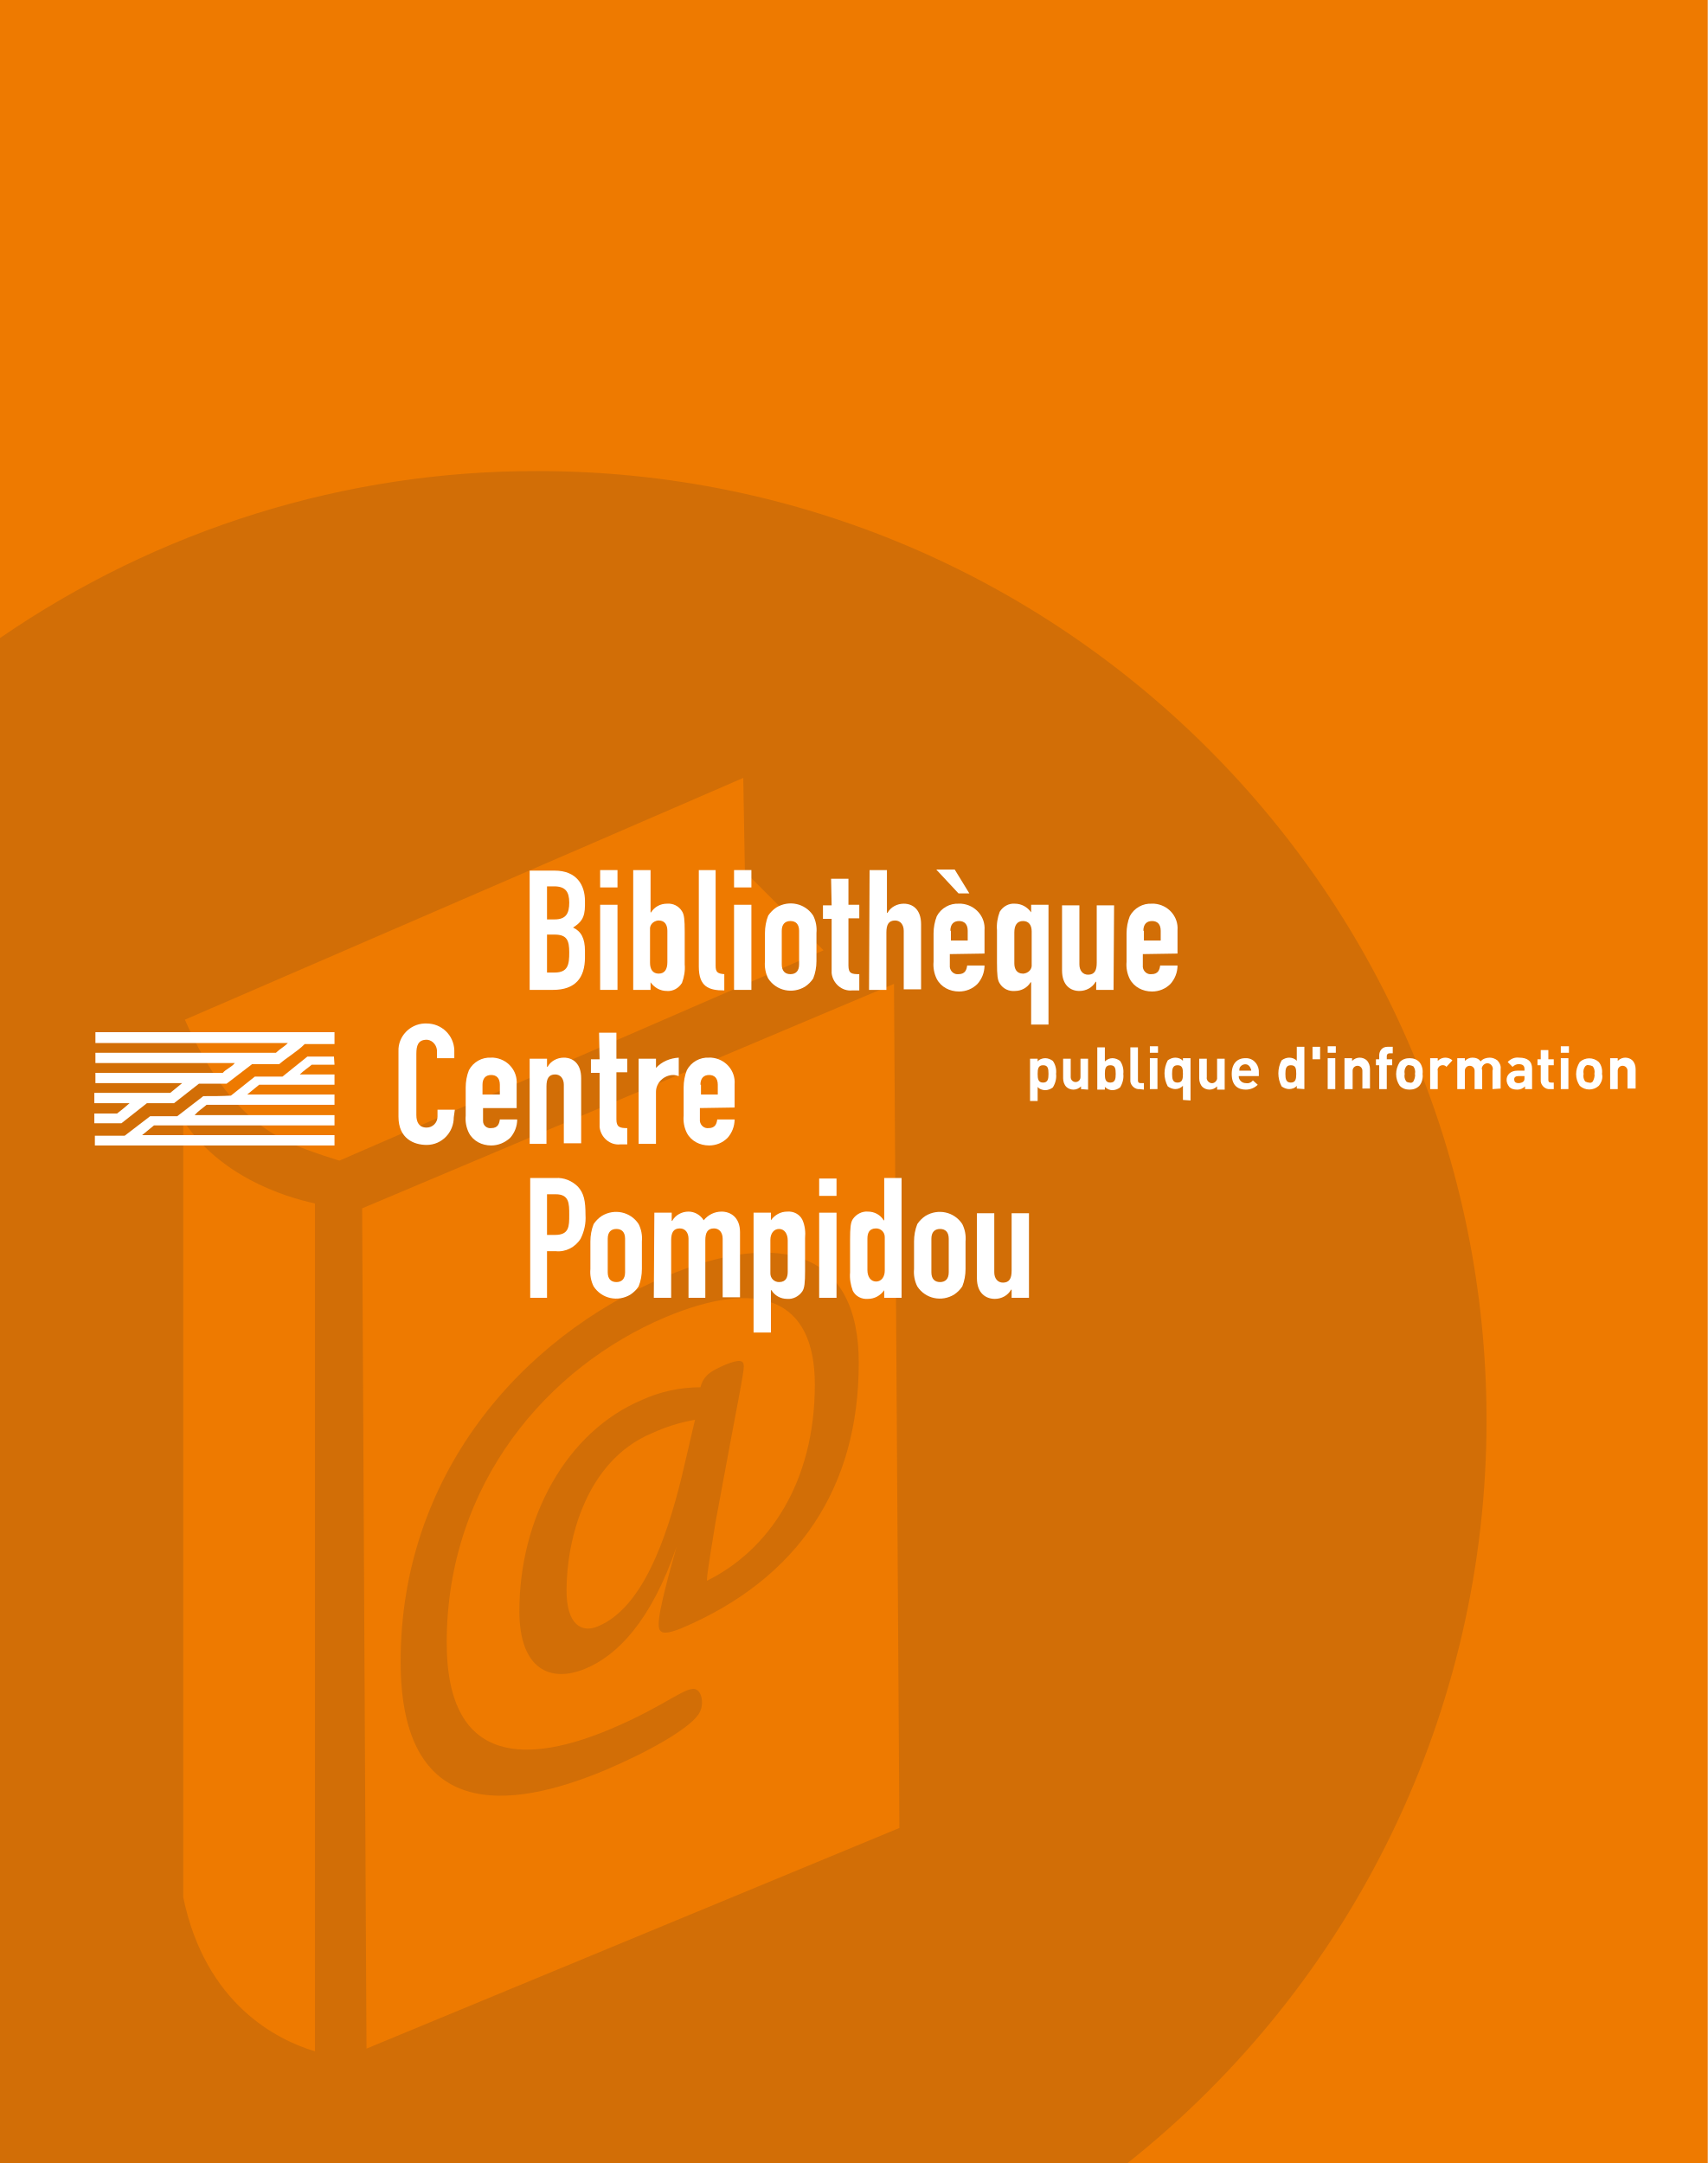
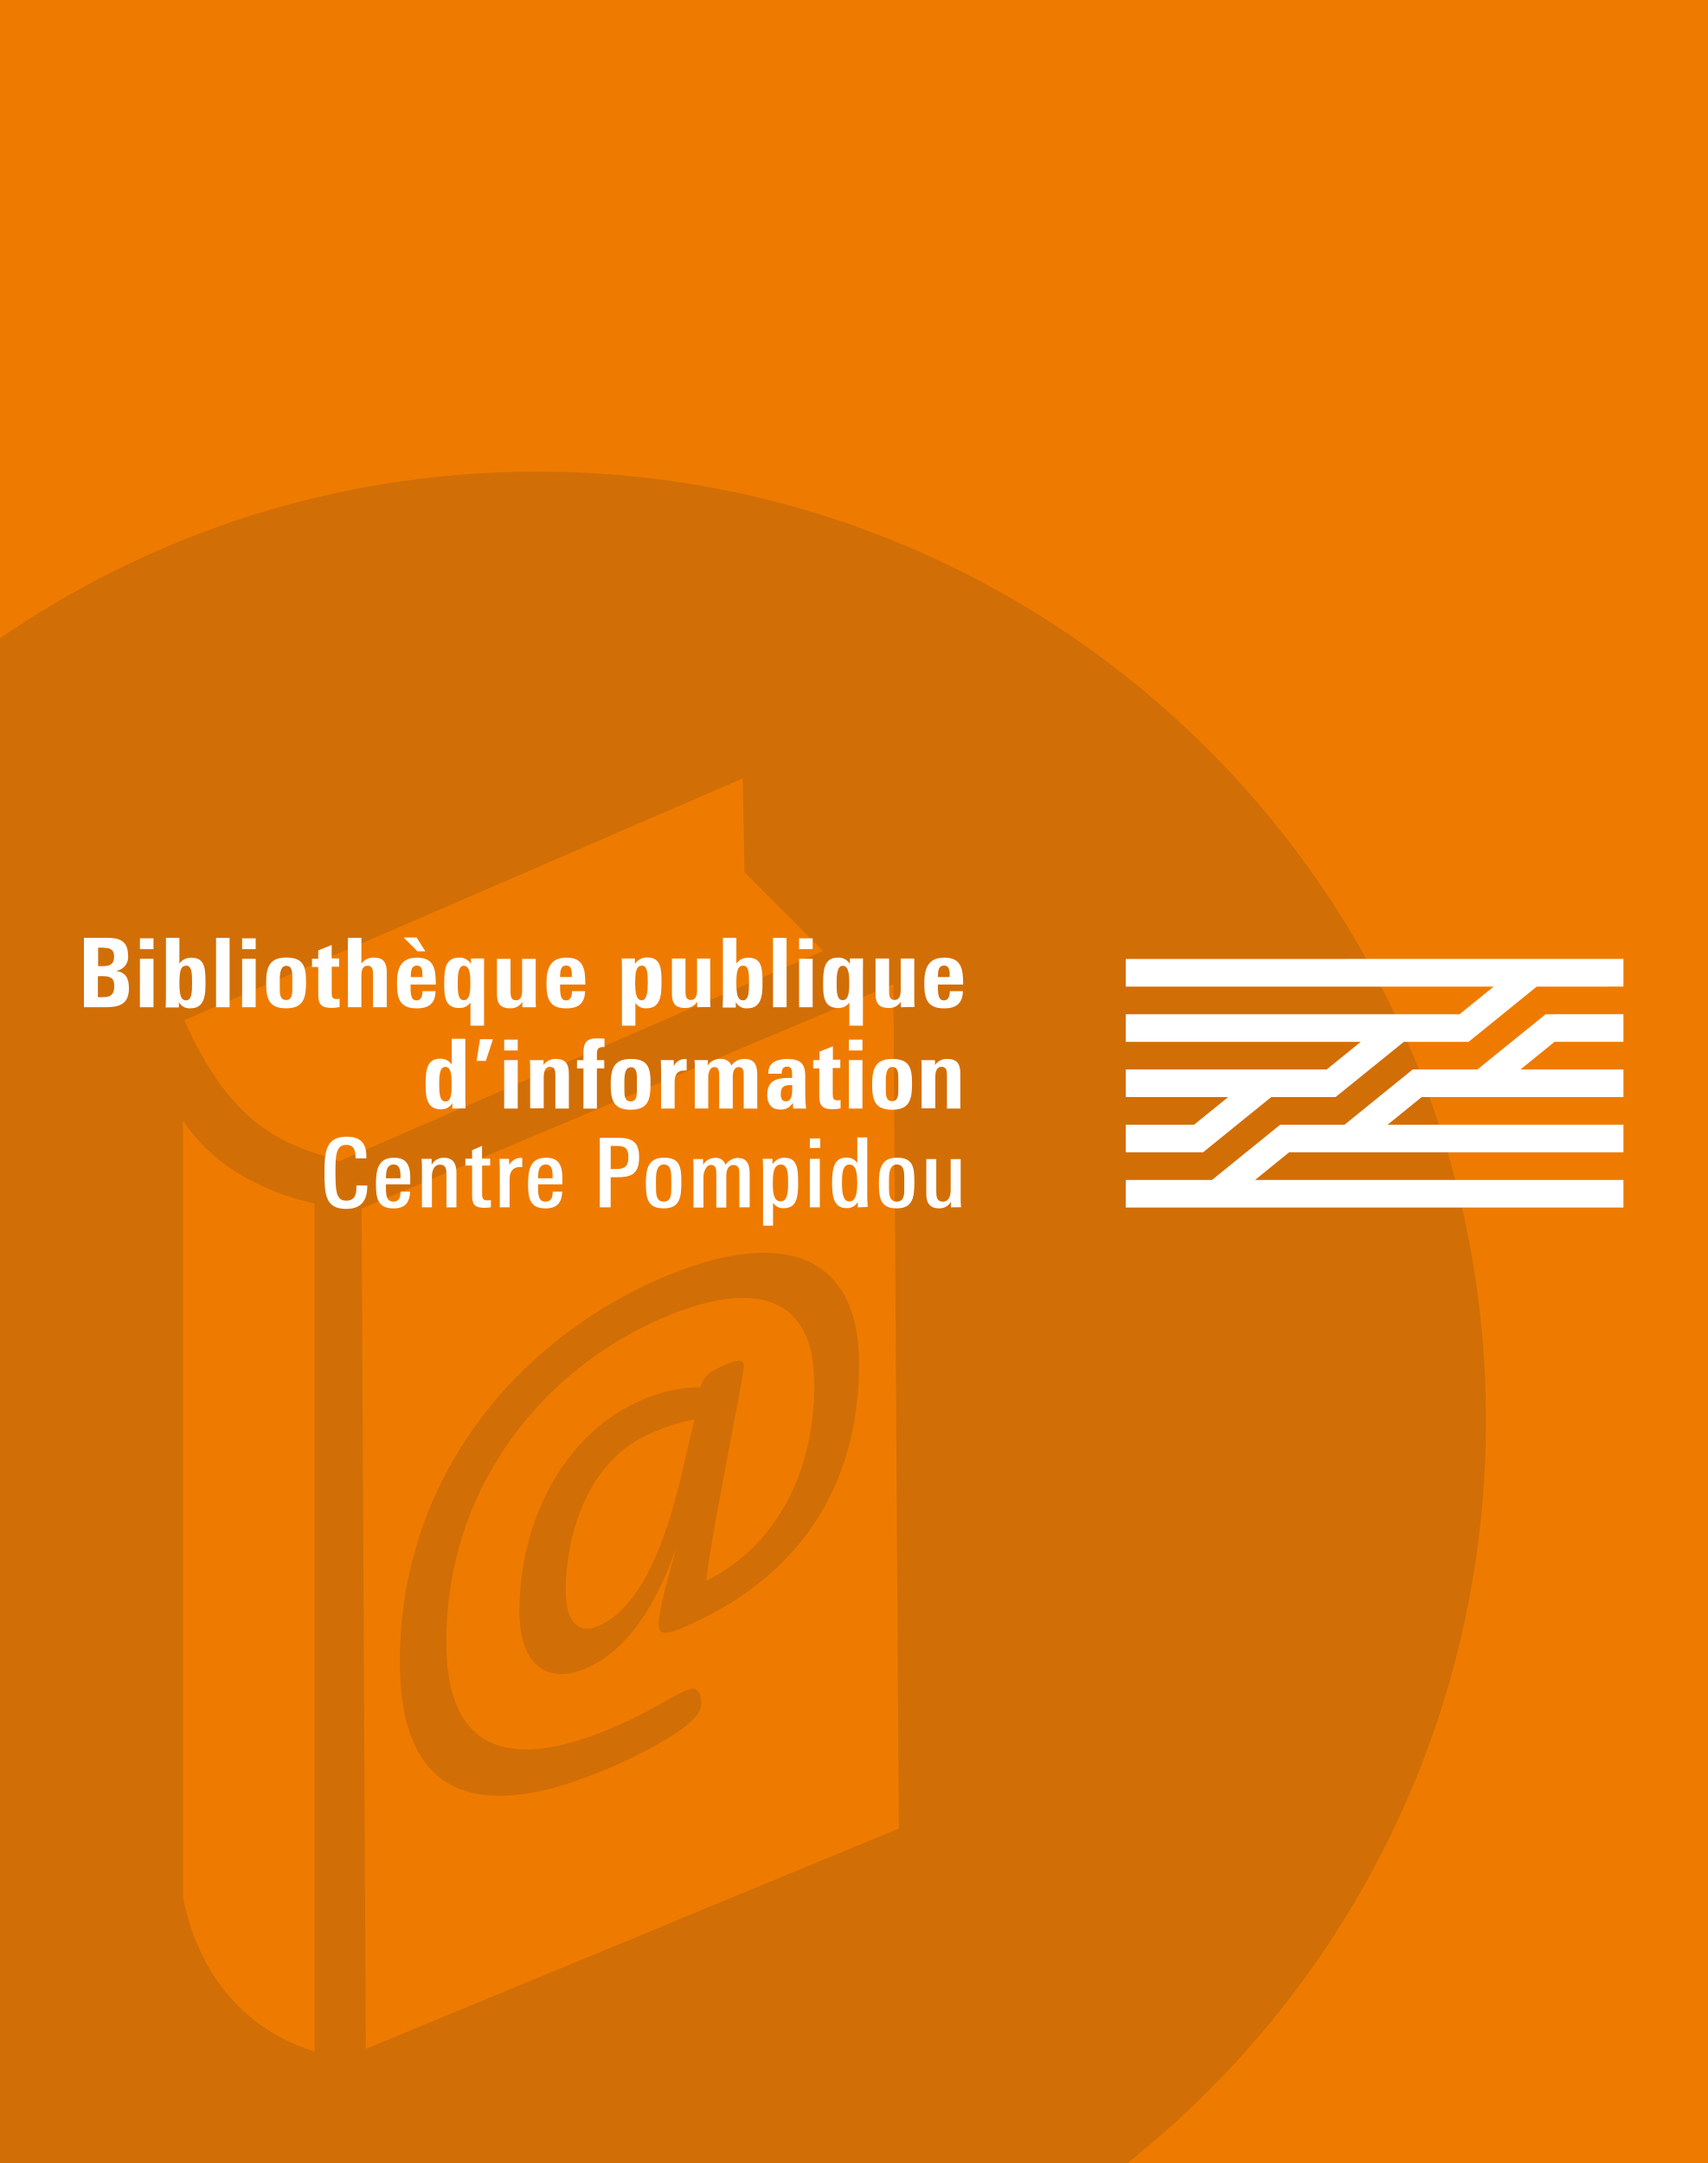
- <svg xmlns="http://www.w3.org/2000/svg" version="1.1" id="Calque_1" x="0px" y="0px" viewBox="0 0 315 399" style="enable-background:new 0 0 315 399;" xml:space="preserve">
-   <style type="text/css">
- 	.st0{fill:#EE7A00;}
- 	.st1{fill:#D26E06;}
- 	.st2{fill:#FFFFFF;}
- </style>
-   <rect y="0" class="st0" width="315" height="399" />
-   <path class="st1" d="M99.2,86.9c-35.4-0.1-70,10.7-99.2,30.8V399h208c41.8-33.2,66.2-83.6,66.2-137  C274.2,165.3,195.8,86.9,99.2,86.9z M58.1,378.4c-7-2.1-20.2-8.7-24.3-28.4V206.7c6.7,10.2,18.3,14,24.3,15.3V378.4z M60.1,213.3  c-7.8-2.6-17.4-5.7-26-25.2l103-44.6l0.3,17.3l14.5,14.5l-89.3,38.8L60.1,213.3z M67.6,377.9l-0.8-155l98.1-41.4l1,155.7L67.6,377.9  z" />
-   <path class="st1" d="M122.7,235.5c-26.8,11.3-48.8,36.8-48.8,71c0,29.5,19.9,27.5,37.8,20c8-3.4,15.2-7.5,17.1-10.2  c1.1-1.5,0.8-4-0.3-4.6c-1.7-1-5.5,2.9-16,7.3c-14.3,6-30.1,7.4-30.1-16c0-29.5,18.8-50.9,40.3-60c17.4-7.3,27.6-3.4,27.6,12.4  c0,18.2-8.6,30.6-19.9,36.2c0-1.1,0.3-2.9,1.6-10.9c4.4-23.9,5.2-27.3,5.2-28.7c0-1.1-0.8-1.3-3.3-0.3c-2.8,1.2-4.1,2-4.7,4.2  c-3.7,0-7.4,0.8-10.7,2.3c-14.1,5.9-22.7,21.9-22.7,39c0,10.8,5.8,13.3,12.2,10.6c5.8-2.4,12.1-8.7,16.8-22.5  c-1.1,4-3.3,11.6-3.3,14.3c0,1.7,0.8,2.1,4.1,0.8c21.8-9.2,32.8-26.2,32.8-48.9C158.5,231.1,144.2,226.4,122.7,235.5z M125.7,272.6  c-2.8,11.3-7.2,24-15.4,27.4c-3,1.3-5.8-0.3-5.8-6.6c0-9.4,3.6-23.9,15.7-29c2.6-1.2,5.2-2,8-2.5L125.7,272.6z" />
-   <path class="st2" d="M61.7,192.6h-5.5c-1.4,1.4-3.2,2.4-4.7,3.7h-5l-4.7,3.6h-5.1l-4.6,3.6h-5l-4.7,3.7h-5v-1.8h4.2  c0.8-0.6,1.5-1.2,2.3-1.9h-6.5v-1.9h14l2.2-1.8H17.6v-1.9h23.5c0.6-0.7,1.7-1.1,2.2-1.8H17.6v-1.9h33.3c0.7-0.7,1.4-1,2.2-1.8H17.6  v-2h44.1V192.6z" />
-   <path class="st2" d="M61.7,196.4h-4.2c-0.7,0.6-1.5,1.1-2.2,1.8h6.4v1.9H47.8l-2.2,1.8h16.1v1.9H38.1c-0.8,0.7-1.5,1.1-2.2,1.9h25.8  v1.9H28.4l-2.2,1.8h35.5v1.9H17.5v-1.8H23l4.7-3.6h5c1.7-1.3,3.1-2.4,4.8-3.7c1.7,0,3.6,0,5.1-0.1l4.4-3.5h5.1l4.6-3.7h4.9  L61.7,196.4z" />
-   <path class="st2" d="M83.7,206.1c0,2.8-2.2,5.1-5,5.1c-2.4,0-5.2-1.2-5.2-5.2v-12.1c-0.1-2.7,2.1-5,4.8-5.1c0.1,0,0.2,0,0.4,0  c2.8,0,5,2.2,5.1,4.9c0,0.1,0,0.2,0,0.3v1.2h-3.2v-1.1c0.1-1.1-0.7-2.2-1.8-2.3c0,0-0.1,0-0.1,0c-1.6,0-1.9,1.1-1.9,2.6v11.3  c0,1.3,0.5,2.3,1.9,2.3c1.1,0,2-0.9,2-2c0-0.1,0-0.2,0-0.2v-1.1h3.2L83.7,206.1z" />
-   <path class="st2" d="M89,200.1c0-1.2,0.6-1.8,1.6-1.8s1.6,0.6,1.6,1.8v1.8H89V200.1z M95.3,204.3V200c0.2-2.5-1.7-4.7-4.3-4.9  c-0.1,0-0.3,0-0.4,0c-1.7-0.1-3.3,0.8-4.1,2.3c-0.4,1-0.6,2.1-0.6,3.2v5.2c-0.1,1.1,0.1,2.2,0.6,3.2c0.8,1.5,2.4,2.3,4.1,2.3  c1.3,0,2.5-0.5,3.5-1.4c0.8-0.9,1.3-2.1,1.3-3.4h-3.2c-0.1,0.7-0.3,1.6-1.6,1.6c-0.8,0.1-1.5-0.5-1.5-1.3c0-0.1,0-0.2,0-0.3v-2.1  H95.3z" />
-   <path class="st2" d="M97.7,195.3h3.2v1.5h0.1c0.6-1.1,1.8-1.7,3-1.7c1.6,0,3.2,1,3.2,3.8v12H104v-10.8c0-1.1-0.6-1.9-1.6-1.9  c-1.2,0-1.6,0.8-1.6,2.2V211h-3.1V195.3z" />
-   <path class="st2" d="M110.5,190.5h3.2v4.8h2v2.5h-2v8.7c0,1.4,0.6,1.6,2,1.6v3h-1.3c-1.9,0.2-3.6-1.3-3.8-3.2c0-0.2,0-0.3,0-0.5  v-9.5H109v-2.5h1.6L110.5,190.5z" />
-   <path class="st2" d="M117.8,195.3h3.2v1.7c1.1-1.2,2.6-1.8,4.2-1.9v3.4c-0.3-0.1-0.7-0.2-1-0.2c-1.7,0-3.2,1.4-3.2,3.1  c0,0.1,0,0.2,0,0.3v9.3h-3.2L117.8,195.3z" />
-   <path class="st2" d="M129.2,200.1c0-1.2,0.6-1.8,1.6-1.8s1.6,0.6,1.6,1.8v1.8h-3.1V200.1z M135.5,204.3V200c0.2-2.5-1.7-4.7-4.3-4.9  c-0.1,0-0.3,0-0.4,0c-1.7-0.1-3.3,0.8-4.1,2.3c-0.4,1-0.6,2.1-0.6,3.2v5.2c-0.1,1.1,0.1,2.2,0.6,3.2c0.8,1.5,2.4,2.3,4.1,2.3  c1.3,0,2.5-0.5,3.4-1.4c0.8-0.9,1.3-2.1,1.3-3.4h-3.2c-0.1,0.7-0.3,1.6-1.6,1.6c-0.8,0.1-1.5-0.5-1.6-1.3c0-0.1,0-0.2,0-0.3v-2.1  L135.5,204.3z" />
-   <path class="st2" d="M100.9,220.3h1.6c2.5,0,2.5,1.7,2.5,3.8s0,3.7-2.6,3.7h-1.5L100.9,220.3z M97.7,239.4h3.2v-8.6h1.6  c1.8,0.2,3.6-0.7,4.6-2.3c0.7-1.4,1-2.9,0.9-4.4c0-2.6-0.3-4-1.4-5.2c-1.1-1.1-2.6-1.7-4.1-1.6h-4.7V239.4z" />
-   <path class="st2" d="M112.1,228.5c0-1.2,0.6-1.8,1.6-1.8s1.6,0.6,1.6,1.8v6.2c0,1.2-0.6,1.8-1.6,1.8s-1.6-0.6-1.6-1.8V228.5z   M108.9,234.1c-0.1,1.1,0.1,2.2,0.6,3.2c1.5,2.3,4.5,2.9,6.8,1.5c0.6-0.4,1.1-0.9,1.5-1.5c0.4-1,0.6-2.1,0.6-3.2V229  c0.1-1.1-0.1-2.2-0.6-3.2c-1.5-2.3-4.5-2.9-6.8-1.5c-0.6,0.4-1.1,0.9-1.5,1.5c-0.4,1-0.6,2.1-0.6,3.2V234.1z" />
-   <path class="st2" d="M120.7,223.7h3.2v1.5h0.1c0.6-1.1,1.8-1.7,3-1.7c1.1,0,2.2,0.6,2.8,1.6c0.8-1,2-1.6,3.3-1.6  c1.6,0,3.4,1,3.4,3.8v12h-3.2v-10.8c0-1.1-0.6-1.9-1.6-1.9c-1.2,0-1.6,0.8-1.6,2.2v10.6H127v-10.9c0-1.1-0.6-1.9-1.6-1.9  c-1.2,0-1.6,0.8-1.6,2.2v10.6h-3.2L120.7,223.7z" />
-   <path class="st2" d="M145.3,234.6c0,1-0.3,1.9-1.6,1.9c-0.9,0-1.6-0.7-1.6-1.6c0,0,0-0.1,0-0.1v-6.1c0-1.1,0.6-2,1.6-2  s1.6,0.9,1.6,2.1V234.6z M139,245.8h3.2V238h0.1c0.6,1,1.7,1.6,2.9,1.6c1.1,0.1,2.2-0.5,2.8-1.4c0.4-0.6,0.5-1.6,0.5-3.8v-6  c0.1-1.1,0-2.3-0.5-3.4c-0.5-1-1.6-1.6-2.8-1.5c-1.2,0-2.3,0.6-3,1.6v-1.4H139L139,245.8z" />
-   <path class="st2" d="M151.1,223.7h3.2v15.7h-3.2V223.7z M151.1,217.4h3.2v3.2h-3.2V217.4z" />
-   <path class="st2" d="M160,228.5c0-1,0.3-1.9,1.6-1.9c0.9,0,1.6,0.7,1.6,1.6c0,0,0,0.1,0,0.1v6.1c0,1.1-0.6,2-1.6,2s-1.6-0.9-1.6-2.1  V228.5z M163.1,239.4h3.2v-22.1h-3.2v7.8h-0.1c-0.6-1-1.7-1.6-2.9-1.6c-1.1-0.1-2.2,0.5-2.8,1.4c-0.4,0.6-0.5,1.6-0.5,3.8v6  c-0.1,1.2,0.1,2.3,0.5,3.4c0.5,1,1.6,1.6,2.8,1.5c1.2,0,2.3-0.6,3-1.6L163.1,239.4z" />
-   <path class="st2" d="M171.8,228.5c0-1.2,0.6-1.8,1.6-1.8s1.6,0.6,1.6,1.8v6.2c0,1.2-0.6,1.8-1.6,1.8s-1.6-0.6-1.6-1.8V228.5z   M168.6,234.1c-0.1,1.1,0.1,2.2,0.6,3.2c1.5,2.3,4.5,2.9,6.8,1.5c0.6-0.4,1.1-0.9,1.5-1.5c0.4-1,0.6-2.1,0.6-3.2V229  c0.1-1.1-0.1-2.2-0.6-3.2c-1.5-2.3-4.5-2.9-6.8-1.5c-0.6,0.4-1.1,0.9-1.5,1.5c-0.4,1-0.6,2.1-0.6,3.2V234.1z" />
-   <path class="st2" d="M189.8,239.4h-3.2v-1.5h-0.1c-0.6,1.1-1.8,1.7-3,1.7c-1.6,0-3.3-1-3.3-3.8v-12h3.2v10.9c0,1.1,0.6,1.9,1.6,1.9  c1.2,0,1.6-0.8,1.6-2.2v-10.6h3.2L189.8,239.4z" />
-   <path class="st2" d="M100.9,172.4h1.4c2.3,0,2.7,1.1,2.7,3.3s-0.2,3.7-2.7,3.7h-1.4V172.4z M97.7,182.6h4.3c4.1,0,5.9-2.2,5.9-6  v-1.2c0-2.3-0.7-3.6-2.2-4.3c1.4-0.9,2.2-1.7,2.2-4.1v-0.8c0-2.9-1.5-5.6-5.6-5.6h-4.6V182.6z M100.9,163.5h1.3c2.1,0,2.8,1,2.8,3  s-0.6,3.1-2.7,3.1h-1.4L100.9,163.5z" />
-   <path class="st2" d="M110.7,166.9h3.2v15.7h-3.2V166.9z M110.7,160.5h3.2v3.2h-3.2V160.5z" />
-   <path class="st2" d="M123.1,177.5c0,1.3-0.5,2.1-1.6,2.1s-1.6-0.8-1.6-2v-6.1c-0.1-0.9,0.6-1.6,1.5-1.7c0,0,0.1,0,0.1,0  c1.2,0,1.6,0.9,1.6,1.9V177.5z M116.8,182.6h3.2v-1.4c0.7,1,1.8,1.6,3,1.6c1.1,0.1,2.2-0.5,2.8-1.5c0.4-1.1,0.6-2.2,0.5-3.4v-6  c0-2.3-0.1-3.2-0.5-3.8c-0.6-1-1.7-1.5-2.8-1.4c-1.2,0-2.3,0.6-2.9,1.6H120v-7.8h-3.2L116.8,182.6z" />
-   <path class="st2" d="M128.9,160.5h3.1v17.6c0,1.2,0.3,1.5,1.6,1.6v3c-2.9,0-4.7-0.7-4.7-4.4L128.9,160.5z" />
-   <path class="st2" d="M135.4,166.9h3.2v15.7h-3.2V166.9z M135.4,160.5h3.2v3.2h-3.2V160.5z" />
-   <path class="st2" d="M144.2,171.7c0-1.2,0.6-1.8,1.6-1.8s1.6,0.6,1.6,1.8v6.2c0,1.2-0.6,1.8-1.6,1.8s-1.6-0.6-1.6-1.8V171.7z   M141.1,177.3c-0.1,1.1,0.1,2.2,0.6,3.2c1.5,2.3,4.5,2.9,6.8,1.5c0.6-0.4,1.1-0.9,1.5-1.5c0.4-1,0.6-2.1,0.6-3.2v-5.2  c0.1-1.1-0.1-2.2-0.6-3.2c-1.5-2.3-4.5-2.9-6.8-1.5c-0.6,0.4-1.1,0.9-1.5,1.5c-0.4,1-0.6,2.1-0.6,3.2V177.3z" />
-   <path class="st2" d="M153.3,162.1h3.2v4.8h2v2.5h-2v8.7c0,1.5,0.6,1.6,2,1.6v3h-1.3c-1.9,0.2-3.6-1.3-3.8-3.2c0-0.2,0-0.3,0-0.5  v-9.5h-1.6v-2.5h1.6L153.3,162.1z" />
-   <path class="st2" d="M160.4,160.5h3.2v7.9h0.1c0.6-1.1,1.8-1.7,3-1.7c1.6,0,3.2,1,3.2,3.8v12h-3.2v-10.8c0-1.1-0.6-1.9-1.6-1.9  c-1.2,0-1.6,0.8-1.6,2.2v10.6h-3.2L160.4,160.5z" />
-   <path class="st2" d="M175.3,171.7c0-1.2,0.6-1.8,1.6-1.8s1.6,0.6,1.6,1.8v1.8h-3.1V171.7z M176.1,160.4h-3.4l4.1,4.4h2L176.1,160.4z   M181.6,175.9v-4.3c0.2-2.5-1.7-4.7-4.3-4.9c-0.1,0-0.3,0-0.4,0c-1.7-0.1-3.3,0.8-4.1,2.3c-0.4,1-0.6,2.1-0.6,3.2v5.2  c-0.1,1.1,0.1,2.2,0.6,3.2c0.8,1.5,2.4,2.3,4.1,2.3c1.3,0,2.5-0.5,3.4-1.4c0.8-0.9,1.3-2.1,1.3-3.4h-3.2c-0.1,0.7-0.3,1.6-1.6,1.6  c-0.8,0.1-1.5-0.5-1.6-1.3c0-0.1,0-0.2,0-0.3v-2.1L181.6,175.9z" />
-   <path class="st2" d="M187.1,172c0-1.3,0.5-2.1,1.6-2.1s1.6,0.8,1.6,1.9v6.1c0.1,0.9-0.6,1.6-1.5,1.7c0,0-0.1,0-0.1,0  c-1.2,0-1.6-0.9-1.6-1.9V172z M190.2,189h3.2v-22.1h-3.2v1.4c-0.7-1-1.8-1.6-3-1.6c-1.1-0.1-2.2,0.5-2.8,1.5  c-0.4,1.1-0.6,2.2-0.5,3.4v6c0,2.3,0.1,3.2,0.5,3.8c0.6,1,1.7,1.5,2.8,1.4c1.2,0,2.3-0.6,2.9-1.6h0.1L190.2,189z" />
-   <path class="st2" d="M205.4,182.6h-3.2v-1.5h-0.1c-0.6,1.1-1.8,1.7-3,1.7c-1.6,0-3.2-1-3.2-3.8v-12h3.2v10.9c0,1.1,0.6,1.9,1.6,1.9  c1.2,0,1.6-0.8,1.6-2.2v-10.6h3.2L205.4,182.6z" />
-   <path class="st2" d="M210.9,171.7c0-1.2,0.6-1.8,1.6-1.8s1.6,0.6,1.6,1.8v1.8h-3.1V171.7z M217.2,175.9v-4.3  c0.2-2.5-1.7-4.7-4.3-4.9c-0.1,0-0.3,0-0.4,0c-1.7-0.1-3.3,0.8-4.1,2.3c-0.4,1-0.6,2.1-0.6,3.2v5.2c-0.1,1.1,0.1,2.2,0.6,3.2  c0.8,1.5,2.4,2.3,4.1,2.3c1.3,0,2.5-0.5,3.4-1.4c0.8-0.9,1.3-2.1,1.3-3.4H214c-0.1,0.7-0.3,1.6-1.6,1.6c-0.8,0.1-1.5-0.5-1.6-1.3  c0-0.1,0-0.2,0-0.3v-2.1L217.2,175.9z" />
-   <path class="st2" d="M193.4,198.1c0,0.9-0.1,1.6-1,1.6s-1-0.7-1-1.6s0.1-1.6,1-1.6S193.4,197.1,193.4,198.1z M194.8,198.1  c0.1-0.8-0.1-1.7-0.6-2.4c-0.4-0.3-0.9-0.5-1.4-0.5c-0.5,0-1.1,0.2-1.4,0.6v-0.5H190v7.8h1.4v-2.6c0.3,0.4,0.9,0.6,1.4,0.6  c0.5,0,1-0.2,1.4-0.5C194.7,199.8,194.9,198.9,194.8,198.1z" />
-   <path class="st2" d="M199.4,200.9v-0.5c-0.4,0.4-0.9,0.6-1.4,0.6c-0.5,0-1-0.2-1.3-0.5c-0.4-0.4-0.6-1-0.6-1.6v-3.6h1.4v3.4  c0,0.5,0.4,0.9,0.9,0.9s0.9-0.4,0.9-0.9v-3.4h1.4v5.7L199.4,200.9z" />
-   <path class="st2" d="M205.8,198.1c0,0.9-0.1,1.6-1,1.6s-1-0.7-1-1.6s0.1-1.6,1-1.6S205.8,197.1,205.8,198.1z M207.2,198.1  c0.1-0.8-0.1-1.7-0.6-2.4c-0.4-0.3-0.9-0.5-1.4-0.5c-0.5,0-1,0.2-1.4,0.6v-2.6h-1.4v7.8h1.4v-0.5c0.4,0.4,0.9,0.6,1.4,0.6  c0.5,0,1-0.2,1.4-0.5C207.1,199.8,207.3,198.9,207.2,198.1z" />
-   <path class="st2" d="M210.2,200.9c-0.8,0.1-1.6-0.6-1.7-1.4c0-0.1,0-0.1,0-0.2v-6.1h1.4v6.1c0,0.3,0.1,0.5,0.5,0.5h0.6v1.2  L210.2,200.9z" />
-   <path class="st2" d="M212.1,194.2v-1.2h1.5v1.2H212.1z M212.1,200.9v-5.7h1.4v5.7H212.1z" />
-   <path class="st2" d="M218.2,198.1c0,0.9-0.1,1.6-1,1.6s-1-0.7-1-1.6s0.1-1.6,1-1.6S218.2,197.1,218.2,198.1z M219.6,203v-7.8h-1.4  v0.5c-0.3-0.4-0.9-0.6-1.4-0.6c-0.5,0-1,0.2-1.4,0.5c-0.8,1.5-0.8,3.3,0,4.8c0.4,0.3,0.9,0.5,1.4,0.5c0.5,0,1-0.2,1.4-0.6v2.6  L219.6,203z" />
-   <path class="st2" d="M224.5,200.9v-0.5c-0.4,0.4-0.9,0.6-1.4,0.6c-0.5,0-1-0.2-1.3-0.5c-0.4-0.4-0.6-1-0.6-1.6v-3.6h1.4v3.4  c-0.1,0.5,0.3,1,0.8,1.1c0.5,0.1,1-0.3,1.1-0.8c0-0.1,0-0.2,0-0.3v-3.4h1.4v5.7H224.5z" />
-   <path class="st2" d="M230.8,197.5h-2.2c0-0.2,0-0.4,0.1-0.6c0.3-0.5,0.9-0.7,1.4-0.5c0.2,0.1,0.4,0.3,0.5,0.5  C230.7,197.1,230.8,197.3,230.8,197.5z M232.2,198.5v-0.6c0.1-1.3-0.8-2.6-2.2-2.7c-0.1,0-0.2,0-0.3,0c-1.5,0-2.5,1-2.5,2.9  c0,2.3,1.3,2.9,2.6,2.9c0.8,0,1.6-0.3,2.2-0.9l-0.9-0.8c-0.3,0.4-0.8,0.6-1.3,0.5c-0.7,0-1.2-0.5-1.3-1.1c0-0.1,0-0.1,0-0.2  L232.2,198.5z" />
-   <path class="st2" d="M239.1,198.1c0,0.9-0.1,1.6-1,1.6s-1-0.7-1-1.6s0.1-1.6,1-1.6S239.1,197.1,239.1,198.1z M240.6,200.9v-7.8h-1.4  v2.6c-0.3-0.4-0.9-0.6-1.4-0.6c-0.5,0-1,0.2-1.4,0.5c-0.8,1.5-0.8,3.3,0,4.8c0.4,0.3,0.9,0.5,1.4,0.5c0.5,0,1.1-0.2,1.4-0.6v0.5  L240.6,200.9z" />
-   <path class="st2" d="M242.1,195.4v-2.3h1.4v2.3H242.1z" />
-   <path class="st2" d="M244.9,194.2v-1.2h1.5v1.2H244.9z M244.9,200.9v-5.7h1.4v5.7H244.9z" />
-   <path class="st2" d="M251.3,200.9v-3.4c0-0.5-0.4-0.9-0.9-0.9s-0.9,0.4-0.9,0.9l0,0v3.4H248v-5.7h1.4v0.5c0.4-0.4,0.9-0.6,1.4-0.6  c0.5,0,1,0.2,1.3,0.5c0.4,0.4,0.6,1,0.6,1.6v3.6H251.3z" />
-   <path class="st2" d="M255.8,196.5v4.4h-1.4v-4.4h-0.6v-1.1h0.6v-0.7c0-0.9,0.6-1.6,1.5-1.6c0.1,0,0.1,0,0.2,0h0.8v1.2h-0.6  c-0.3,0-0.5,0.2-0.5,0.5v0.6h1v1.1H255.8z" />
-   <path class="st2" d="M261,198.1c0.1,0.5-0.1,1-0.3,1.4c-0.2,0.2-0.4,0.3-0.7,0.2c-0.2,0-0.5-0.1-0.6-0.2c-0.3-0.4-0.4-0.9-0.3-1.4  c-0.1-0.5,0-1,0.3-1.4c0.2-0.2,0.4-0.3,0.6-0.2c0.2,0,0.5,0.1,0.7,0.2C261,197.1,261.1,197.6,261,198.1z M262.4,198.1  c0.1-0.8-0.1-1.6-0.6-2.2c-0.5-0.5-1.1-0.7-1.8-0.7c-0.7,0-1.3,0.2-1.8,0.7c-0.9,1.4-0.9,3.1,0,4.4c0.5,0.5,1.1,0.7,1.8,0.7  c0.7,0,1.3-0.2,1.8-0.7C262.3,199.7,262.5,198.9,262.4,198.1L262.4,198.1z" />
-   <path class="st2" d="M266.8,196.8c-0.3-0.4-0.9-0.4-1.3-0.1c-0.2,0.2-0.4,0.5-0.3,0.8v3.4h-1.4v-5.7h1.4v0.5  c0.4-0.4,0.9-0.6,1.4-0.6c0.5,0,1,0.2,1.3,0.5L266.8,196.8z" />
-   <path class="st2" d="M275.3,200.9v-3.4c0.2-0.5-0.1-1.1-0.6-1.3c-0.5-0.2-1.1,0.1-1.3,0.6c-0.1,0.2-0.1,0.4,0,0.6v3.5H272v-3.4  c0-0.5-0.4-0.9-0.9-0.9s-0.9,0.4-0.9,0.9l0,0v3.4h-1.4v-5.7h1.4v0.5c0.4-0.4,0.9-0.6,1.4-0.6c0.6,0,1.2,0.2,1.5,0.7  c0.4-0.5,1.1-0.7,1.7-0.7c0.5,0,1,0.2,1.4,0.5c0.4,0.4,0.7,1,0.6,1.6v3.6L275.3,200.9z" />
-   <path class="st2" d="M281.2,198.8c0,0.3,0,0.5-0.2,0.7c-0.2,0.2-0.6,0.3-0.9,0.3c-0.6,0-0.8-0.3-0.8-0.7s0.3-0.6,0.8-0.6h1.1V198.8z   M282.6,200.9v-3.8c0-1.3-0.8-2-2.4-2c-0.8-0.1-1.5,0.2-2.1,0.8l0.9,0.9c0.3-0.3,0.7-0.5,1.1-0.5c0.8,0,1.1,0.3,1.1,0.9v0.3h-1.3  c-1.3,0-2,0.8-2,1.7c0,0.5,0.2,0.9,0.5,1.3c0.4,0.4,0.9,0.5,1.5,0.5c0.5,0,1-0.2,1.4-0.6v0.5L282.6,200.9z" />
-   <path class="st2" d="M285.9,200.9c-0.8,0.1-1.6-0.6-1.7-1.4c0-0.1,0-0.1,0-0.2v-2.8h-0.6v-1.1h0.6v-1.7h1.4v1.7h1v1.1h-1v2.7  c0,0.3,0.1,0.5,0.5,0.5h0.5v1.2L285.9,200.9z" />
-   <path class="st2" d="M287.9,194.2v-1.2h1.5v1.2H287.9z M287.9,200.9v-5.7h1.4v5.7H287.9z" />
-   <path class="st2" d="M294.1,198.1c0.1,0.5-0.1,1-0.3,1.4c-0.2,0.2-0.4,0.3-0.7,0.2c-0.2,0-0.5-0.1-0.7-0.2c-0.3-0.4-0.4-0.9-0.3-1.4  c-0.1-0.5,0-1,0.3-1.4c0.2-0.2,0.4-0.3,0.7-0.2c0.2,0,0.5,0.1,0.7,0.2C294.1,197.1,294.2,197.6,294.1,198.1z M295.5,198.1  c0.1-0.8-0.1-1.6-0.6-2.2c-1-0.9-2.5-0.9-3.5,0c-0.9,1.4-0.9,3.1,0,4.4c1,0.9,2.5,0.9,3.5,0C295.4,199.7,295.7,198.9,295.5,198.1z" />
-   <path class="st2" d="M300.2,200.9v-3.4c0-0.5-0.4-0.9-0.9-0.9s-0.9,0.4-0.9,0.9l0,0v3.4h-1.4v-5.7h1.4v0.5c0.4-0.4,0.9-0.6,1.4-0.6  c0.5,0,1,0.2,1.3,0.5c0.4,0.4,0.6,1,0.6,1.6v3.6H300.2z" />
+ <svg xmlns="http://www.w3.org/2000/svg" width="315" height="399" viewBox="0 0 315 399">
+   <rect x="-88.02" y="-21.69" width="445.48" height="458.28" fill="#ee7b00" />
+   <path d="M99.1,87c-96.66,0-175,78.38-175,175a175,175,0,0,0,350,0C274.1,165.33,195.74,87,99.1,87ZM58,378.41c-7-2.11-20.23-8.67-24.26-28.44V206.69C40.44,216.87,52,220.73,58,222Zm2-165.06c-7.75-2.55-17.4-5.72-26-25.16l103-44.6.33,17.34,14.49,14.49L62.54,214.23Zm7.48,164.59-.78-155,98.09-41.39,1,155.75Z" fill="#d26e06" />
+   <path d="M122.58,235.5c-26.77,11.27-48.83,36.84-48.83,71,0,29.53,19.87,27.52,37.8,20,8-3.36,15.17-7.5,17.11-10.25,1.09-1.55.82-3.95-.27-4.59-1.66-1-5.52,2.89-16,7.3-14.34,6-30.06,7.42-30.06-16,0-29.52,18.75-50.92,40.27-60,17.38-7.32,27.6-3.36,27.6,12.38,0,18.2-8.55,30.63-19.87,36.22,0-1.09.26-2.86,1.64-10.91,4.41-23.92,5.23-27.3,5.23-28.67,0-1.09-.82-1.3-3.3-.27-2.76,1.16-4.14,2-4.7,4.2a26.52,26.52,0,0,0-10.73,2.3c-14.09,5.94-22.66,21.93-22.66,39,0,10.77,5.8,13.28,12.16,10.61,5.78-2.43,12.13-8.7,16.82-22.5-1.09,4-3.3,11.58-3.3,14.31,0,1.66.81,2.15,4.13.77,21.8-9.18,32.84-26.23,32.84-48.87C158.46,231.15,144.1,226.44,122.58,235.5Zm3,37.09c-2.75,11.34-7.15,24-15.42,27.44-3,1.29-5.81-.29-5.81-6.64,0-9.38,3.59-23.88,15.73-29a37,37,0,0,1,8-2.55Z" fill="#d26e06" />
+   <path d="M314.93,399H-.07V0h315Z" fill="none" />
+   <polygon points="299.45 176.89 207.66 176.9 207.66 182 275.51 182 269.22 187.09 207.66 187.09 207.66 192.19 251 192.19 244.71 197.28 207.66 197.28 207.66 202.37 226.55 202.37 220.26 207.47 207.66 207.47 207.66 212.56 221.91 212.56 234.49 202.37 246.35 202.37 258.94 192.19 270.88 192.19 283.45 182 299.45 181.99 299.45 176.89" fill="#fff" />
+   <polygon points="299.45 217.66 231.5 217.66 237.79 212.56 299.45 212.56 299.45 207.47 255.95 207.47 262.24 202.37 299.45 202.37 299.45 197.28 280.46 197.28 286.75 192.18 299.45 192.18 299.45 187.08 285.11 187.09 272.52 197.28 260.58 197.28 248.01 207.47 236.14 207.47 223.56 217.66 207.66 217.66 207.66 222.75 299.45 222.75 299.45 217.66" fill="#fff" />
+   <path d="M19.33,185.8H15.48V173H19.9c2.13,0,3.71.6,3.71,3.18a2.56,2.56,0,0,1-2.22,2.91c1.79.3,2.39,1.33,2.39,3.21C23.78,185.34,21.92,185.8,19.33,185.8Zm-.23-11h-1v3.42l.94,0c1.29,0,2-.39,2-1.77S20.22,174.84,19.1,174.84ZM19,180.07h-.94v3.87H19c1.17,0,2.07-.27,2.07-2C21.12,180.55,20.5,180.07,19,180.07Z" fill="#fff" />
+   <path d="M25.81,175.09v-2h2.5v2Zm0,10.71v-8.94h2.5v8.94Z" fill="#fff" />
+   <path d="M35.12,186A2.18,2.18,0,0,1,33,184.84v1H30.56c0-.09.05-1.56.05-1.65V173h2.48v4.75a2.55,2.55,0,0,1,2.25-1.08c2.45,0,2.57,2,2.57,4.61C37.92,183.67,37.71,186,35.12,186Zm-.8-7.86c-1.12,0-1.22,1.42-1.22,3.16s.11,3.23,1.19,3.23,1.14-1.38,1.14-3.33C35.42,179.49,35.38,178.12,34.32,178.12Z" fill="#fff" />
+   <path d="M39.85,185.8V173h2.5V185.8Z" fill="#fff" />
+   <path d="M44.66,175.09v-2h2.5v2Zm0,10.71v-8.94h2.5v8.94Z" fill="#fff" />
+   <path d="M52.78,186c-3.21,0-3.69-1.83-3.69-4.65s.53-4.72,3.72-4.72,3.64,1.7,3.64,4.51S56.1,186,52.78,186Zm1.14-5.66c0-1.15-.07-2.18-1.12-2.18s-1.19,1.4-1.19,2.57v1.63c0,.89,0,2.11,1.17,2.11s1.14-1.29,1.14-2.32Z" fill="#fff" />
+   <path d="M61.24,185.92c-1.88,0-2.54-.57-2.54-2.43v-5.11H57.55v-1.53H58.7v-1.53l2.48-1v2.48h1.38v1.53H61.19v4.82c0,.78.12,1.14.9,1.14.2,0,.35,0,.55-.05v1.53A6.93,6.93,0,0,1,61.24,185.92Z" fill="#fff" />
+   <path d="M68.81,185.8v-5.94c0-.85-.05-1.72-1-1.72s-1.15.9-1.15,1.9v5.76h-2.5V173h2.5v4.75A2.71,2.71,0,0,1,69,176.65c1.81,0,2.34,1,2.34,2.71v6.44Z" fill="#fff" />
+   <path d="M75.73,181.61c0,.07,0,.73,0,.78.05,1.45.25,2.15,1.12,2.15s1.08-.89,1.08-1.7h2.41c-.07,2.22-1.17,3.17-3.48,3.17-3.17,0-3.64-1.9-3.64-4.61s.66-4.75,3.72-4.75,3.44,2.06,3.44,4.74v.23ZM77,175.48l-2.54-2.54h2.39l1.61,2.54Zm.9,3.64c-.09-.57-.34-1-1-1s-1,.46-1.06,1.12a6.49,6.49,0,0,0-.07,1h2.16A6.48,6.48,0,0,0,77.86,179.11Z" fill="#fff" />
+   <path d="M89.28,178.9v10.3h-2.5v-4.26a2.41,2.41,0,0,1-2.09,1c-2.59,0-2.75-2.13-2.75-4.36,0-2.54.09-4.93,2.71-4.93a2.44,2.44,0,0,1,2.23,1.15l0-1h2.41C89.31,177,89.28,178.79,89.28,178.9Zm-3.71-.75c-1.1,0-1.14,1.86-1.14,3.35s.05,3,1.12,3,1.21-1.49,1.21-3C86.76,180.23,86.78,178.16,85.57,178.16Z" fill="#fff" />
+   <path d="M96.35,185.8l0-1A2.5,2.5,0,0,1,94.08,186c-1.68,0-2.41-.8-2.41-2.54v-6.58h2.5v5.94c0,.85.05,1.7,1,1.7s1.14-.94,1.14-1.84v-5.8h2.5v7.48c0,.43,0,1.06.05,1.45Z" fill="#fff" />
+   <path d="M103.31,181.61c0,.07,0,.73,0,.78.05,1.45.25,2.15,1.12,2.15s1.08-.89,1.08-1.7h2.41c-.07,2.22-1.17,3.17-3.48,3.17-3.17,0-3.64-1.9-3.64-4.61s.66-4.75,3.72-4.75,3.44,2.06,3.44,4.74v.23Zm2.13-2.5c-.09-.57-.34-1-1-1s-1,.46-1.06,1.12a6.49,6.49,0,0,0-.07,1h2.16A6.47,6.47,0,0,0,105.44,179.11Z" fill="#fff" />
+   <path d="M119.2,186a2.22,2.22,0,0,1-2-1v4.2h-2.48V178.81c0-.11,0-1.84-.05-2h2.45l0,1a2.6,2.6,0,0,1,2.29-1.19c2.47,0,2.61,2,2.61,4.59S121.79,186,119.2,186Zm-.83-7.86c-1.14,0-1.21,1.6-1.21,3.28s.2,3.1,1.21,3.1,1.12-1.77,1.12-3.33C119.48,179.42,119.39,178.12,118.36,178.12Z" fill="#fff" />
+   <path d="M128.6,185.8l0-1a2.5,2.5,0,0,1-2.25,1.14c-1.68,0-2.41-.8-2.41-2.54v-6.58h2.5v5.94c0,.85.05,1.7,1,1.7s1.14-.94,1.14-1.84v-5.8H131v7.48c0,.43,0,1.06.05,1.45Z" fill="#fff" />
+   <path d="M137.85,186a2.18,2.18,0,0,1-2.13-1.14v1H133.3c0-.09.05-1.56.05-1.65V173h2.48v4.75a2.55,2.55,0,0,1,2.25-1.08c2.45,0,2.57,2,2.57,4.61C140.66,183.67,140.44,186,137.85,186Zm-.8-7.86c-1.12,0-1.22,1.42-1.22,3.16s.11,3.23,1.19,3.23,1.14-1.38,1.14-3.33C138.16,179.49,138.12,178.12,137.06,178.12Z" fill="#fff" />
+   <path d="M142.59,185.8V173h2.5V185.8Z" fill="#fff" />
+   <path d="M147.4,175.09v-2h2.5v2Zm0,10.71v-8.94h2.5v8.94Z" fill="#fff" />
+   <path d="M159.17,178.9v10.3h-2.5v-4.26a2.41,2.41,0,0,1-2.09,1c-2.59,0-2.75-2.13-2.75-4.36,0-2.54.09-4.93,2.71-4.93a2.44,2.44,0,0,1,2.23,1.15l0-1h2.41C159.21,177,159.17,178.79,159.17,178.9Zm-3.71-.75c-1.1,0-1.14,1.86-1.14,3.35s.05,3,1.12,3,1.21-1.49,1.21-3C156.65,180.23,156.67,178.16,155.46,178.16Z" fill="#fff" />
+   <path d="M166.16,185.8l0-1a2.5,2.5,0,0,1-2.25,1.14c-1.68,0-2.41-.8-2.41-2.54v-6.58H164v5.94c0,.85.05,1.7,1,1.7s1.14-.94,1.14-1.84v-5.8h2.5v7.48c0,.43,0,1.06.05,1.45Z" fill="#fff" />
+   <path d="M173,181.61c0,.07,0,.73,0,.78.05,1.45.25,2.15,1.12,2.15s1.08-.89,1.08-1.7h2.41c-.07,2.22-1.17,3.17-3.48,3.17-3.18,0-3.64-1.9-3.64-4.61s.66-4.75,3.72-4.75,3.44,2.06,3.44,4.74v.23Zm2.13-2.5c-.09-.57-.34-1-1-1s-1,.46-1.06,1.12a6.51,6.51,0,0,0-.07,1h2.16A6.5,6.5,0,0,0,175.15,179.11Z" fill="#fff" />
+   <path d="M83.44,204.49v-1a2.34,2.34,0,0,1-2.15,1.14c-2.57,0-2.78-2.27-2.78-4.63,0-2.64.27-4.7,2.64-4.7a2.41,2.41,0,0,1,2.18,1.08v-4.75h2.5v11.16c0,.09.05,1.58.05,1.67Zm-1.29-7.68c-1,0-1.14,1.31-1.14,3.26,0,1.56.09,3.12,1.15,3.12s1.15-1.45,1.15-3.12S83.25,196.81,82.15,196.81Z" fill="#fff" />
+   <path d="M89.62,195.7h-1.7l.62-4h2.39Z" fill="#fff" />
+   <path d="M93,193.78v-2h2.5v2Zm0,10.71v-8.94h2.5v8.94Z" fill="#fff" />
+   <path d="M102.44,204.49v-6c0-.94-.05-1.7-1-1.7s-1.15,1-1.15,1.93v5.73h-2.5V197a13,13,0,0,0-.05-1.44h2.52l0,.9a2.6,2.6,0,0,1,2.29-1.12c1.74,0,2.38.89,2.38,2.71v6.44Z" fill="#fff" />
+   <path d="M111.29,193.14c-1,0-1.19.39-1.19,1.42v1h1.35v1.53H110.1v7.41h-2.48v-7.41h-1.19v-1.53h1.19v-1.4c0-1.83.64-2.61,2.41-2.61.46,0,1,0,1.47.05v1.56A.86.86,0,0,0,111.29,193.14Z" fill="#fff" />
+   <path d="M116.34,204.71c-3.21,0-3.69-1.83-3.69-4.65s.53-4.72,3.72-4.72S120,197,120,199.85,119.66,204.71,116.34,204.71Zm1.14-5.66c0-1.15-.07-2.18-1.12-2.18s-1.19,1.4-1.19,2.57v1.63c0,.89,0,2.11,1.17,2.11s1.14-1.29,1.14-2.32Z" fill="#fff" />
+   <path d="M126.27,197.47c-1.45,0-1.83.87-1.83,2.16v4.86h-2.5v-7.25c0-.09-.05-1.6-.05-1.69h2.39l0,1.15a2.22,2.22,0,0,1,2.29-1.33l.09,0v2.09A2.36,2.36,0,0,0,126.27,197.47Z" fill="#fff" />
+   <path d="M137.18,204.49v-6c0-.83,0-1.65-.92-1.65s-1.1,1-1.1,1.9v5.75h-2.5v-6.14c0-.76-.09-1.51-.9-1.51s-1.12,1-1.12,1.93v5.71h-2.48v-7.64a10.42,10.42,0,0,0-.05-1.29h2.45l0,1a2.61,2.61,0,0,1,2.25-1.21,2,2,0,0,1,2.11,1.21,2.83,2.83,0,0,1,2.38-1.21c1.9,0,2.38,1.15,2.38,2.93v6.23Z" fill="#fff" />
+   <path d="M146.3,204.49l-.05-1.06a2.48,2.48,0,0,1-2.34,1.24c-1.68,0-2.39-1.12-2.39-2.73,0-2.66,1.84-3.1,4-3.1h.59v-.48c0-.76,0-1.61-.92-1.61-.71,0-1,.5-1,1.15v.16h-2.47v-.16c0-2.09,1.92-2.55,3.53-2.55,2.31,0,3.28.82,3.28,3.09v3.26a21,21,0,0,0,.16,2.8Zm-.18-4.33h-.39c-1.19,0-1.72.46-1.72,1.65,0,.67.18,1.35.94,1.35,1,0,1.17-1.12,1.17-2Z" fill="#fff" />
+   <path d="M153.66,204.62c-1.88,0-2.54-.57-2.54-2.43v-5.11H150v-1.53h1.15V194l2.48-1v2.48H155v1.53H153.6v4.82c0,.78.12,1.14.9,1.14.2,0,.35,0,.55-.05v1.53A6.93,6.93,0,0,1,153.66,204.62Z" fill="#fff" />
+   <path d="M156.58,193.78v-2h2.5v2Zm0,10.71v-8.94h2.5v8.94Z" fill="#fff" />
+   <path d="M164.56,204.71c-3.21,0-3.69-1.83-3.69-4.65s.53-4.72,3.72-4.72,3.64,1.7,3.64,4.51S167.88,204.71,164.56,204.71ZM165.7,199c0-1.15-.07-2.18-1.12-2.18s-1.19,1.4-1.19,2.57v1.63c0,.89,0,2.11,1.17,2.11s1.14-1.29,1.14-2.32Z" fill="#fff" />
+   <path d="M174.67,204.49v-6c0-.94-.05-1.7-1-1.7s-1.15,1-1.15,1.93v5.73H170V197a13,13,0,0,0-.05-1.44h2.52l0,.9a2.6,2.6,0,0,1,2.29-1.12c1.74,0,2.38.89,2.38,2.71v6.44Z" fill="#fff" />
+   <path d="M63.85,223c-3.8,0-4-2.61-4-6.65,0-3.69.14-6.67,4.11-6.67,2.61,0,3.62,1.26,3.62,3.71v.28h-2v-.23c0-1.08-.23-2.25-1.7-2.25-1.93,0-2,2-2,5,0,3.67.14,5.29,2,5.29,1.63,0,1.86-1.24,1.86-2.52v-.28h2V219C67.68,221.66,66.46,223,63.85,223Z" fill="#fff" />
+   <path d="M71.19,218.47v.71c0,1.51.21,2.48,1.37,2.48s1.31-.92,1.33-1.84h1.76c-.09,2-.92,3.09-3.09,3.09-2.94,0-3.21-2-3.21-4.45s.27-4.9,3.32-4.9c2.43,0,2.93,1.53,3,3.42,0,.48,0,1,0,1.49Zm2.64-2.31c-.09-.74-.37-1.35-1.22-1.35s-1.24.59-1.35,1.42a7.57,7.57,0,0,0-.07,1.12h2.68A8.84,8.84,0,0,0,73.84,216.16Z" fill="#fff" />
+   <path d="M82.35,222.71v-5.87c0-1,0-2-1.19-2s-1.49,1.26-1.49,2.16v5.71H77.83v-7.25c0-.57,0-1.12-.07-1.69h1.86v1.08a2.58,2.58,0,0,1,2.25-1.29c1.79,0,2.32,1.21,2.32,2.77v6.39Z" fill="#fff" />
+   <path d="M89.37,222.8c-1.81,0-2.29-.6-2.29-2.34V215H85.84v-1.26h1.24v-1.58l1.84-.78v2.36h1.49V215H88.93v5.2c0,.9.16,1.22,1,1.22.2,0,.41,0,.62-.05v1.33A7.94,7.94,0,0,1,89.37,222.8Z" fill="#fff" />
+   <path d="M96,215.26c-1.42,0-2,.89-2,2.2v5.25H92.19v-7.33c0-.23-.05-1.38-.07-1.61h1.77l.05,1.17a2.34,2.34,0,0,1,2.27-1.35l.12,0v1.69A2.16,2.16,0,0,0,96,215.26Z" fill="#fff" />
+   <path d="M99.25,218.47v.71c0,1.51.21,2.48,1.37,2.48s1.31-.92,1.33-1.84h1.76c-.09,2-.92,3.09-3.09,3.09-2.94,0-3.21-2-3.21-4.45s.27-4.9,3.32-4.9c2.43,0,2.93,1.53,3,3.42,0,.48,0,1,0,1.49Zm2.64-2.31c-.09-.74-.37-1.35-1.22-1.35s-1.24.59-1.35,1.42a7.57,7.57,0,0,0-.07,1.12h2.68A8.84,8.84,0,0,0,101.89,216.16Z" fill="#fff" />
+   <path d="M113.72,217.16h-1.08v5.55h-2V209.89h3.42c2.59,0,3.83.82,3.83,3.55C117.9,216.77,116.22,217.16,113.72,217.16Zm-.07-5.78h-1v4.27h.92c1.65,0,2.34-.46,2.34-2.2S115.19,211.38,113.65,211.38Z" fill="#fff" />
+   <path d="M122.42,222.9c-3,0-3.28-1.88-3.28-4.63,0-2.54.35-4.72,3.35-4.72s3.19,1.84,3.19,4.51C125.69,221,125.35,222.9,122.42,222.9Zm1.4-5.36c0-1.24,0-2.73-1.37-2.73s-1.45,1.72-1.45,2.77v1.54c0,1,0,2.54,1.42,2.54s1.4-1.4,1.4-2.45Z" fill="#fff" />
+   <path d="M136.38,222.71v-6c0-.87,0-1.81-1.08-1.81s-1.33,1.12-1.33,2v5.85h-1.84v-6.07c0-1-.05-1.79-1-1.79s-1.37,1.42-1.37,2.18v5.68h-1.84v-7.57a11.77,11.77,0,0,0-.07-1.37h1.84v1.06a2.53,2.53,0,0,1,2.13-1.28,1.81,1.81,0,0,1,2,1.29,2.8,2.8,0,0,1,2.23-1.29c2,0,2.23,1.6,2.23,3v6.12Z" fill="#fff" />
+   <path d="M144.59,222.87a2.2,2.2,0,0,1-2-1v4.22h-1.84V215.86c0-.3,0-1.79-.07-2.09h1.81l0,1a2.57,2.57,0,0,1,2.23-1.21c2.39,0,2.5,2.16,2.5,4.58S147.08,222.87,144.59,222.87Zm-.57-8.05c-1.44,0-1.47,2-1.47,3.53s.11,3.26,1.47,3.26,1.35-2.2,1.35-3.55C145.37,216.47,145.32,214.82,144,214.82Z" fill="#fff" />
+   <path d="M149.38,211.78V210h1.92v1.74Zm0,10.93v-8.94h1.84v8.94Z" fill="#fff" />
+   <path d="M158.23,222.71l0-1a2.27,2.27,0,0,1-2.09,1.15c-2.45,0-2.66-2.39-2.66-4.65,0-2.43.28-4.67,2.57-4.67a2.26,2.26,0,0,1,2.08,1v-4.72h1.84v11.17c0,.25.05,1.4.07,1.65Zm-1.54-7.89c-1.29,0-1.38,1.68-1.38,3.46,0,1.61.14,3.35,1.37,3.35s1.44-1.74,1.44-3.3C158.11,216.55,158,214.82,156.69,214.82Z" fill="#fff" />
+   <path d="M165.4,222.9c-3,0-3.28-1.88-3.28-4.63,0-2.54.35-4.72,3.35-4.72s3.19,1.84,3.19,4.51C168.66,221,168.32,222.9,165.4,222.9Zm1.4-5.36c0-1.24,0-2.73-1.37-2.73s-1.45,1.72-1.45,2.77v1.54c0,1,0,2.54,1.42,2.54s1.4-1.4,1.4-2.45Z" fill="#fff" />
+   <path d="M175.4,222.71l0-1a2.42,2.42,0,0,1-2.18,1.19c-1.69,0-2.36-1-2.36-2.62v-6.47h1.84v5.85c0,.89,0,2,1.21,2s1.45-1.22,1.45-2.2v-5.64h1.84V221c0,.62,0,1.1.07,1.69Z" fill="#fff" />
</svg>
